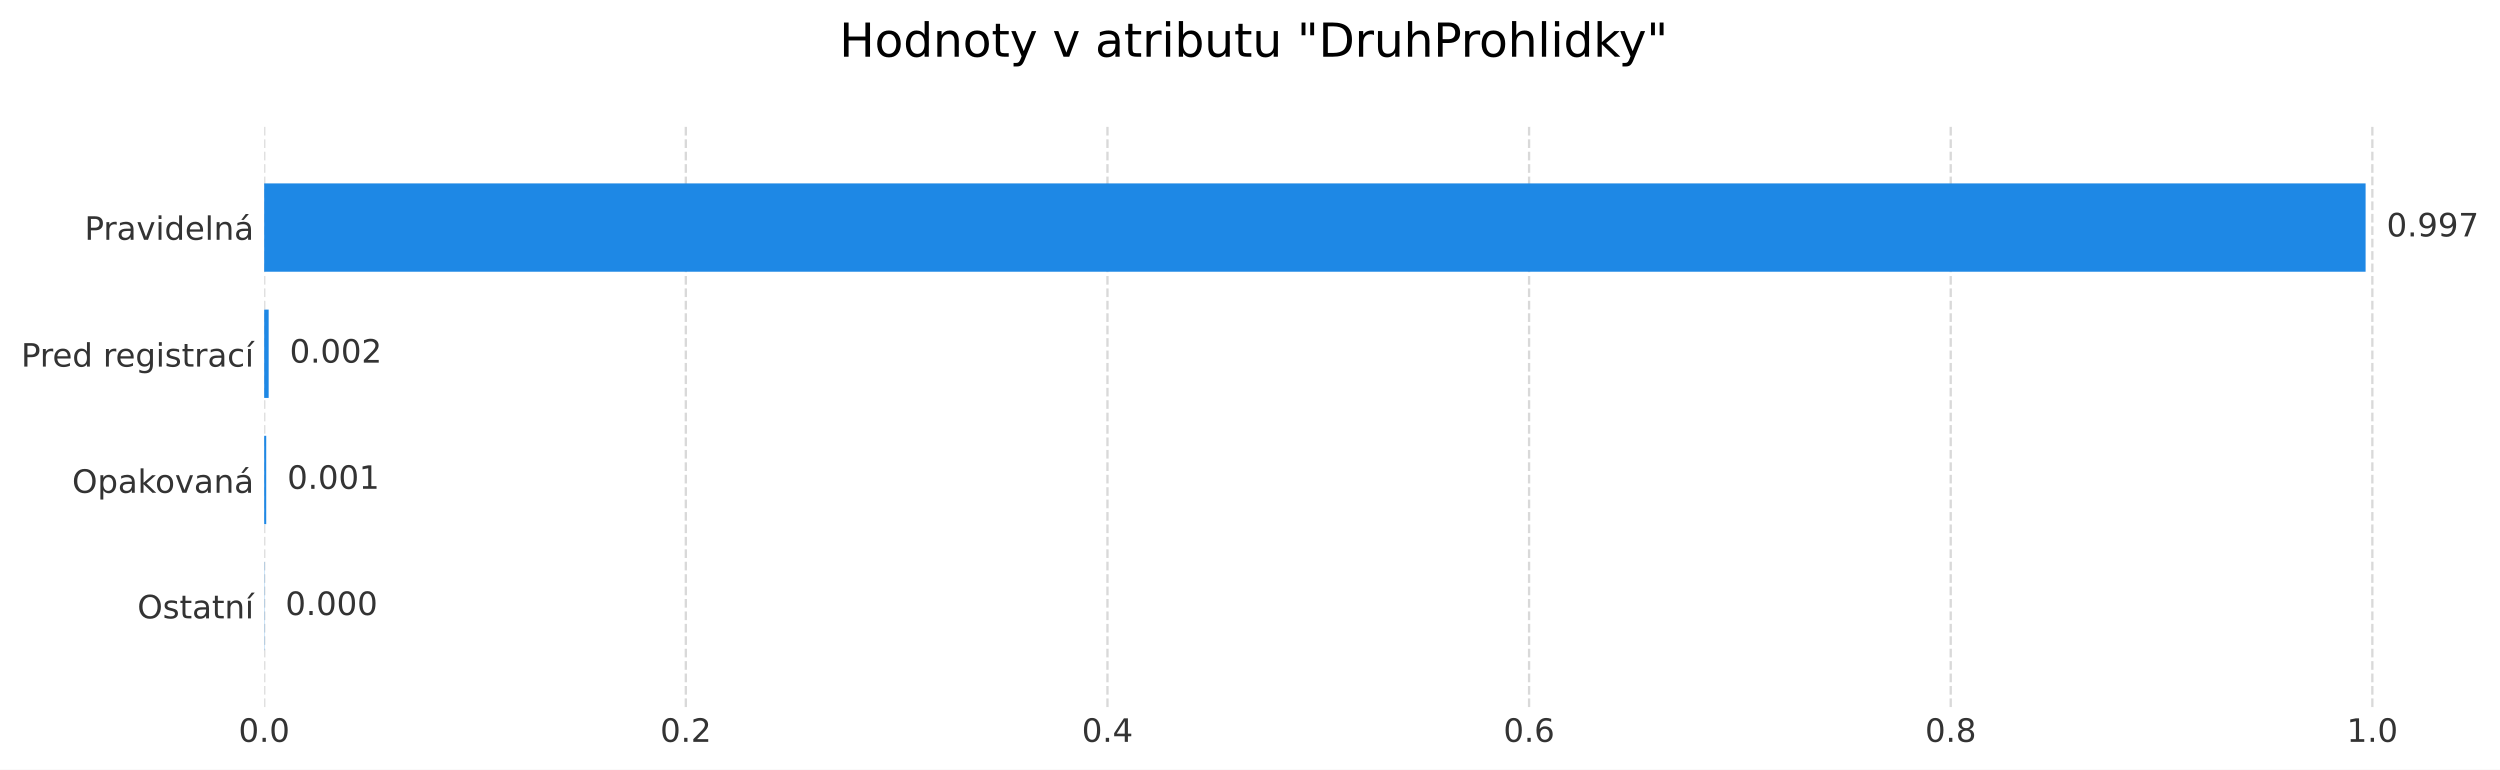
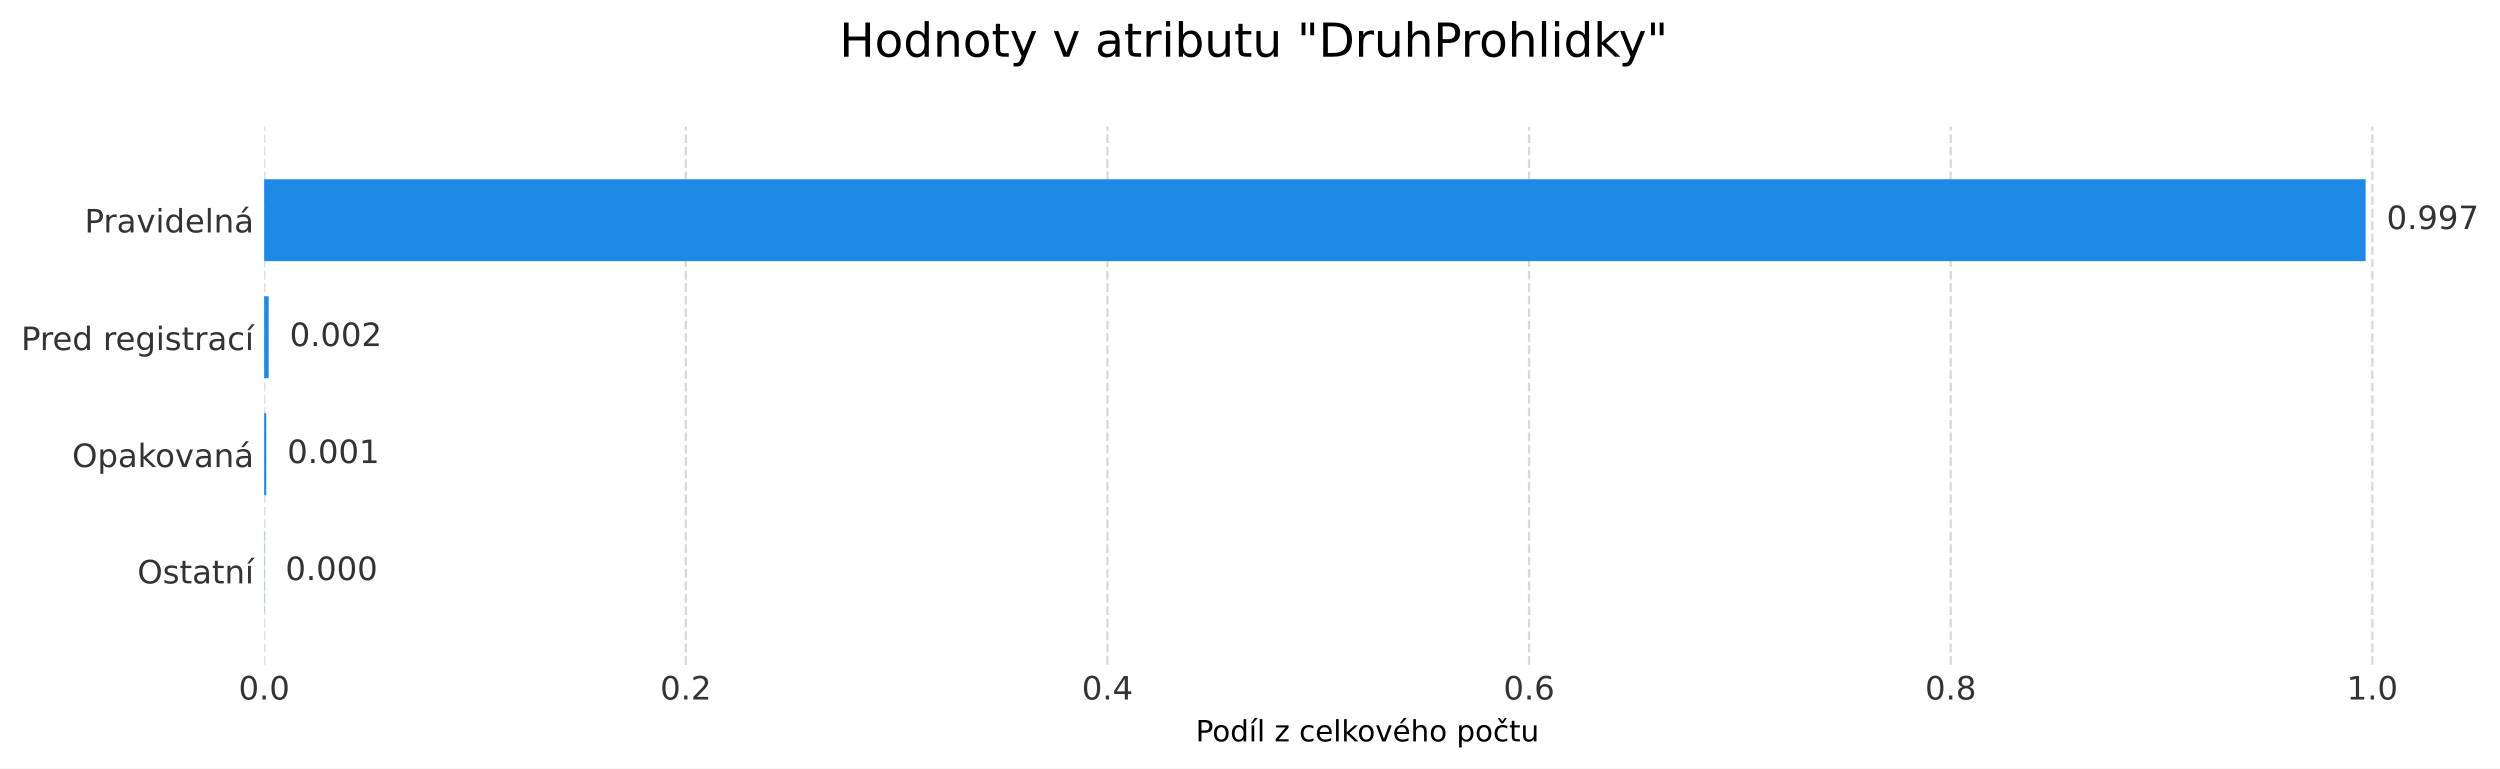
- <svg xmlns="http://www.w3.org/2000/svg" xmlns:xlink="http://www.w3.org/1999/xlink" width="853.149pt" height="262.646pt" viewBox="0 0 853.149 262.646" version="1.1">
+ <svg xmlns="http://www.w3.org/2000/svg" xmlns:xlink="http://www.w3.org/1999/xlink" width="853.149pt" height="262.284pt" viewBox="0 0 853.149 262.284" version="1.1">
  <defs>
    <style type="text/css">*{stroke-linejoin: round; stroke-linecap: butt}</style>
  </defs>
  <g id="figure_1">
    <g id="patch_1">
-       <path d="M 0 262.646  L 853.149 262.646  L 853.149 0  L 0 0  z " style="fill: #ffffff" />
+       <path d="M 0 262.284  L 853.149 262.284  L 853.149 0  L 0 0  z " style="fill: #ffffff" />
    </g>
    <g id="axes_1">
      <g id="patch_2">
-         <path d="M 90.154 241.3  L 843.143 241.3  L 843.143 43.2  L 90.154 43.2  z " style="fill: #ffffff" />
+         <path d="M 90.154 226.86  L 843.143 226.86  L 843.143 43.2  L 90.154 43.2  z " style="fill: #ffffff" />
      </g>
      <g id="matplotlib.axis_1">
        <g id="xtick_1">
          <g id="line2d_1">
-             <path d="M 90.154 241.3  L 90.154 43.2  " clip-path="url(#pbea51454e0)" style="fill: none; stroke-dasharray: 2.96,1.28; stroke-dashoffset: 0; stroke: #808080; stroke-opacity: 0.3; stroke-width: 0.8" />
+             <path d="M 90.154 226.86  L 90.154 43.2  " clip-path="url(#p4770d77931)" style="fill: none; stroke-dasharray: 2.96,1.28; stroke-dashoffset: 0; stroke: #808080; stroke-opacity: 0.3; stroke-width: 0.8" />
          </g>
          <g id="line2d_2" />
          <g id="text_1">
-             <g style="fill: #333333" transform="translate(81.40766 253.1583) scale(0.11 -0.11)">
+             <g style="fill: #333333" transform="translate(81.40766 238.7183) scale(0.11 -0.11)">
              <defs>
                <path id="DejaVuSans-30" d="M 2034 4250  Q 1547 4250 1301 3770  Q 1056 3291 1056 2328  Q 1056 1369 1301 889  Q 1547 409 2034 409  Q 2525 409 2770 889  Q 3016 1369 3016 2328  Q 3016 3291 2770 3770  Q 2525 4250 2034 4250  z M 2034 4750  Q 2819 4750 3233 4129  Q 3647 3509 3647 2328  Q 3647 1150 3233 529  Q 2819 -91 2034 -91  Q 1250 -91 836 529  Q 422 1150 422 2328  Q 422 3509 836 4129  Q 1250 4750 2034 4750  z " transform="scale(0.015625)" />
                <path id="DejaVuSans-2e" d="M 684 794  L 1344 794  L 1344 0  L 684 0  L 684 794  z " transform="scale(0.015625)" />
              </defs>
              <use xlink:href="#DejaVuSans-30" />
              <use xlink:href="#DejaVuSans-2e" transform="translate(63.62305 0)" />
              <use xlink:href="#DejaVuSans-30" transform="translate(95.41016 0)" />
            </g>
          </g>
        </g>
        <g id="xtick_2">
          <g id="line2d_3">
-             <path d="M 234.04 241.3  L 234.04 43.2  " clip-path="url(#pbea51454e0)" style="fill: none; stroke-dasharray: 2.96,1.28; stroke-dashoffset: 0; stroke: #808080; stroke-opacity: 0.3; stroke-width: 0.8" />
+             <path d="M 234.04 226.86  L 234.04 43.2  " clip-path="url(#p4770d77931)" style="fill: none; stroke-dasharray: 2.96,1.28; stroke-dashoffset: 0; stroke: #808080; stroke-opacity: 0.3; stroke-width: 0.8" />
          </g>
          <g id="line2d_4" />
          <g id="text_2">
-             <g style="fill: #333333" transform="translate(225.2935 253.1583) scale(0.11 -0.11)">
+             <g style="fill: #333333" transform="translate(225.2935 238.7183) scale(0.11 -0.11)">
              <defs>
                <path id="DejaVuSans-32" d="M 1228 531  L 3431 531  L 3431 0  L 469 0  L 469 531  Q 828 903 1448 1529  Q 2069 2156 2228 2338  Q 2531 2678 2651 2914  Q 2772 3150 2772 3378  Q 2772 3750 2511 3984  Q 2250 4219 1831 4219  Q 1534 4219 1204 4116  Q 875 4013 500 3803  L 500 4441  Q 881 4594 1212 4672  Q 1544 4750 1819 4750  Q 2544 4750 2975 4387  Q 3406 4025 3406 3419  Q 3406 3131 3298 2873  Q 3191 2616 2906 2266  Q 2828 2175 2409 1742  Q 1991 1309 1228 531  z " transform="scale(0.015625)" />
              </defs>
              <use xlink:href="#DejaVuSans-30" />
              <use xlink:href="#DejaVuSans-2e" transform="translate(63.62305 0)" />
              <use xlink:href="#DejaVuSans-32" transform="translate(95.41016 0)" />
            </g>
          </g>
        </g>
        <g id="xtick_3">
          <g id="line2d_5">
-             <path d="M 377.926 241.3  L 377.926 43.2  " clip-path="url(#pbea51454e0)" style="fill: none; stroke-dasharray: 2.96,1.28; stroke-dashoffset: 0; stroke: #808080; stroke-opacity: 0.3; stroke-width: 0.8" />
+             <path d="M 377.926 226.86  L 377.926 43.2  " clip-path="url(#p4770d77931)" style="fill: none; stroke-dasharray: 2.96,1.28; stroke-dashoffset: 0; stroke: #808080; stroke-opacity: 0.3; stroke-width: 0.8" />
          </g>
          <g id="line2d_6" />
          <g id="text_3">
-             <g style="fill: #333333" transform="translate(369.1793 253.1583) scale(0.11 -0.11)">
+             <g style="fill: #333333" transform="translate(369.1793 238.7183) scale(0.11 -0.11)">
              <defs>
                <path id="DejaVuSans-34" d="M 2419 4116  L 825 1625  L 2419 1625  L 2419 4116  z M 2253 4666  L 3047 4666  L 3047 1625  L 3713 1625  L 3713 1100  L 3047 1100  L 3047 0  L 2419 0  L 2419 1100  L 313 1100  L 313 1709  L 2253 4666  z " transform="scale(0.015625)" />
              </defs>
              <use xlink:href="#DejaVuSans-30" />
              <use xlink:href="#DejaVuSans-2e" transform="translate(63.62305 0)" />
              <use xlink:href="#DejaVuSans-34" transform="translate(95.41016 0)" />
            </g>
          </g>
        </g>
        <g id="xtick_4">
          <g id="line2d_7">
-             <path d="M 521.812 241.3  L 521.812 43.2  " clip-path="url(#pbea51454e0)" style="fill: none; stroke-dasharray: 2.96,1.28; stroke-dashoffset: 0; stroke: #808080; stroke-opacity: 0.3; stroke-width: 0.8" />
+             <path d="M 521.812 226.86  L 521.812 43.2  " clip-path="url(#p4770d77931)" style="fill: none; stroke-dasharray: 2.96,1.28; stroke-dashoffset: 0; stroke: #808080; stroke-opacity: 0.3; stroke-width: 0.8" />
          </g>
          <g id="line2d_8" />
          <g id="text_4">
-             <g style="fill: #333333" transform="translate(513.0651 253.1583) scale(0.11 -0.11)">
+             <g style="fill: #333333" transform="translate(513.0651 238.7183) scale(0.11 -0.11)">
              <defs>
                <path id="DejaVuSans-36" d="M 2113 2584  Q 1688 2584 1439 2293  Q 1191 2003 1191 1497  Q 1191 994 1439 701  Q 1688 409 2113 409  Q 2538 409 2786 701  Q 3034 994 3034 1497  Q 3034 2003 2786 2293  Q 2538 2584 2113 2584  z M 3366 4563  L 3366 3988  Q 3128 4100 2886 4159  Q 2644 4219 2406 4219  Q 1781 4219 1451 3797  Q 1122 3375 1075 2522  Q 1259 2794 1537 2939  Q 1816 3084 2150 3084  Q 2853 3084 3261 2657  Q 3669 2231 3669 1497  Q 3669 778 3244 343  Q 2819 -91 2113 -91  Q 1303 -91 875 529  Q 447 1150 447 2328  Q 447 3434 972 4092  Q 1497 4750 2381 4750  Q 2619 4750 2861 4703  Q 3103 4656 3366 4563  z " transform="scale(0.015625)" />
              </defs>
              <use xlink:href="#DejaVuSans-30" />
              <use xlink:href="#DejaVuSans-2e" transform="translate(63.62305 0)" />
              <use xlink:href="#DejaVuSans-36" transform="translate(95.41016 0)" />
            </g>
          </g>
        </g>
        <g id="xtick_5">
          <g id="line2d_9">
-             <path d="M 665.698 241.3  L 665.698 43.2  " clip-path="url(#pbea51454e0)" style="fill: none; stroke-dasharray: 2.96,1.28; stroke-dashoffset: 0; stroke: #808080; stroke-opacity: 0.3; stroke-width: 0.8" />
+             <path d="M 665.698 226.86  L 665.698 43.2  " clip-path="url(#p4770d77931)" style="fill: none; stroke-dasharray: 2.96,1.28; stroke-dashoffset: 0; stroke: #808080; stroke-opacity: 0.3; stroke-width: 0.8" />
          </g>
          <g id="line2d_10" />
          <g id="text_5">
-             <g style="fill: #333333" transform="translate(656.9509 253.1583) scale(0.11 -0.11)">
+             <g style="fill: #333333" transform="translate(656.9509 238.7183) scale(0.11 -0.11)">
              <defs>
                <path id="DejaVuSans-38" d="M 2034 2216  Q 1584 2216 1326 1975  Q 1069 1734 1069 1313  Q 1069 891 1326 650  Q 1584 409 2034 409  Q 2484 409 2743 651  Q 3003 894 3003 1313  Q 3003 1734 2745 1975  Q 2488 2216 2034 2216  z M 1403 2484  Q 997 2584 770 2862  Q 544 3141 544 3541  Q 544 4100 942 4425  Q 1341 4750 2034 4750  Q 2731 4750 3128 4425  Q 3525 4100 3525 3541  Q 3525 3141 3298 2862  Q 3072 2584 2669 2484  Q 3125 2378 3379 2068  Q 3634 1759 3634 1313  Q 3634 634 3220 271  Q 2806 -91 2034 -91  Q 1263 -91 848 271  Q 434 634 434 1313  Q 434 1759 690 2068  Q 947 2378 1403 2484  z M 1172 3481  Q 1172 3119 1398 2916  Q 1625 2713 2034 2713  Q 2441 2713 2670 2916  Q 2900 3119 2900 3481  Q 2900 3844 2670 4047  Q 2441 4250 2034 4250  Q 1625 4250 1398 4047  Q 1172 3844 1172 3481  z " transform="scale(0.015625)" />
              </defs>
              <use xlink:href="#DejaVuSans-30" />
              <use xlink:href="#DejaVuSans-2e" transform="translate(63.62305 0)" />
              <use xlink:href="#DejaVuSans-38" transform="translate(95.41016 0)" />
            </g>
          </g>
        </g>
        <g id="xtick_6">
          <g id="line2d_11">
-             <path d="M 809.583 241.3  L 809.583 43.2  " clip-path="url(#pbea51454e0)" style="fill: none; stroke-dasharray: 2.96,1.28; stroke-dashoffset: 0; stroke: #808080; stroke-opacity: 0.3; stroke-width: 0.8" />
+             <path d="M 809.583 226.86  L 809.583 43.2  " clip-path="url(#p4770d77931)" style="fill: none; stroke-dasharray: 2.96,1.28; stroke-dashoffset: 0; stroke: #808080; stroke-opacity: 0.3; stroke-width: 0.8" />
          </g>
          <g id="line2d_12" />
          <g id="text_6">
-             <g style="fill: #333333" transform="translate(800.8368 253.1583) scale(0.11 -0.11)">
+             <g style="fill: #333333" transform="translate(800.8368 238.7183) scale(0.11 -0.11)">
              <defs>
                <path id="DejaVuSans-31" d="M 794 531  L 1825 531  L 1825 4091  L 703 3866  L 703 4441  L 1819 4666  L 2450 4666  L 2450 531  L 3481 531  L 3481 0  L 794 0  L 794 531  z " transform="scale(0.015625)" />
              </defs>
              <use xlink:href="#DejaVuSans-31" />
              <use xlink:href="#DejaVuSans-2e" transform="translate(63.62305 0)" />
              <use xlink:href="#DejaVuSans-30" transform="translate(95.41016 0)" />
            </g>
+           </g>
+         </g>
+         <g id="text_7">
+           <g transform="translate(408.0479 253.0044) scale(0.1 -0.1)">
+             <defs>
+               <path id="DejaVuSans-50" d="M 1259 4147  L 1259 2394  L 2053 2394  Q 2494 2394 2734 2622  Q 2975 2850 2975 3272  Q 2975 3691 2734 3919  Q 2494 4147 2053 4147  L 1259 4147  z M 628 4666  L 2053 4666  Q 2838 4666 3239 4311  Q 3641 3956 3641 3272  Q 3641 2581 3239 2228  Q 2838 1875 2053 1875  L 1259 1875  L 1259 0  L 628 0  L 628 4666  z " transform="scale(0.015625)" />
+               <path id="DejaVuSans-6f" d="M 1959 3097  Q 1497 3097 1228 2736  Q 959 2375 959 1747  Q 959 1119 1226 758  Q 1494 397 1959 397  Q 2419 397 2687 759  Q 2956 1122 2956 1747  Q 2956 2369 2687 2733  Q 2419 3097 1959 3097  z M 1959 3584  Q 2709 3584 3137 3096  Q 3566 2609 3566 1747  Q 3566 888 3137 398  Q 2709 -91 1959 -91  Q 1206 -91 779 398  Q 353 888 353 1747  Q 353 2609 779 3096  Q 1206 3584 1959 3584  z " transform="scale(0.015625)" />
+               <path id="DejaVuSans-64" d="M 2906 2969  L 2906 4863  L 3481 4863  L 3481 0  L 2906 0  L 2906 525  Q 2725 213 2448 61  Q 2172 -91 1784 -91  Q 1150 -91 751 415  Q 353 922 353 1747  Q 353 2572 751 3078  Q 1150 3584 1784 3584  Q 2172 3584 2448 3432  Q 2725 3281 2906 2969  z M 947 1747  Q 947 1113 1208 752  Q 1469 391 1925 391  Q 2381 391 2643 752  Q 2906 1113 2906 1747  Q 2906 2381 2643 2742  Q 2381 3103 1925 3103  Q 1469 3103 1208 2742  Q 947 2381 947 1747  z " transform="scale(0.015625)" />
+               <path id="DejaVuSans-ed" d="M 1322 5119  L 1944 5119  L 926 3944  L 447 3944  L 1322 5119  z M 603 3500  L 1178 3500  L 1178 0  L 603 0  L 603 3500  z M 891 3584  L 891 3584  z " transform="scale(0.015625)" />
+               <path id="DejaVuSans-6c" d="M 603 4863  L 1178 4863  L 1178 0  L 603 0  L 603 4863  z " transform="scale(0.015625)" />
+               <path id="DejaVuSans-20" transform="scale(0.015625)" />
+               <path id="DejaVuSans-7a" d="M 353 3500  L 3084 3500  L 3084 2975  L 922 459  L 3084 459  L 3084 0  L 275 0  L 275 525  L 2438 3041  L 353 3041  L 353 3500  z " transform="scale(0.015625)" />
+               <path id="DejaVuSans-63" d="M 3122 3366  L 3122 2828  Q 2878 2963 2633 3030  Q 2388 3097 2138 3097  Q 1578 3097 1268 2742  Q 959 2388 959 1747  Q 959 1106 1268 751  Q 1578 397 2138 397  Q 2388 397 2633 464  Q 2878 531 3122 666  L 3122 134  Q 2881 22 2623 -34  Q 2366 -91 2075 -91  Q 1284 -91 818 406  Q 353 903 353 1747  Q 353 2603 823 3093  Q 1294 3584 2113 3584  Q 2378 3584 2631 3529  Q 2884 3475 3122 3366  z " transform="scale(0.015625)" />
+               <path id="DejaVuSans-65" d="M 3597 1894  L 3597 1613  L 953 1613  Q 991 1019 1311 708  Q 1631 397 2203 397  Q 2534 397 2845 478  Q 3156 559 3463 722  L 3463 178  Q 3153 47 2828 -22  Q 2503 -91 2169 -91  Q 1331 -91 842 396  Q 353 884 353 1716  Q 353 2575 817 3079  Q 1281 3584 2069 3584  Q 2775 3584 3186 3129  Q 3597 2675 3597 1894  z M 3022 2063  Q 3016 2534 2758 2815  Q 2500 3097 2075 3097  Q 1594 3097 1305 2825  Q 1016 2553 972 2059  L 3022 2063  z " transform="scale(0.015625)" />
+               <path id="DejaVuSans-6b" d="M 581 4863  L 1159 4863  L 1159 1991  L 2875 3500  L 3609 3500  L 1753 1863  L 3688 0  L 2938 0  L 1159 1709  L 1159 0  L 581 0  L 581 4863  z " transform="scale(0.015625)" />
+               <path id="DejaVuSans-76" d="M 191 3500  L 800 3500  L 1894 563  L 2988 3500  L 3597 3500  L 2284 0  L 1503 0  L 191 3500  z " transform="scale(0.015625)" />
+               <path id="DejaVuSans-e9" d="M 3597 1894  L 3597 1613  L 953 1613  Q 991 1019 1311 708  Q 1631 397 2203 397  Q 2534 397 2845 478  Q 3156 559 3463 722  L 3463 178  Q 3153 47 2828 -22  Q 2503 -91 2169 -91  Q 1331 -91 842 396  Q 353 884 353 1716  Q 353 2575 817 3079  Q 1281 3584 2069 3584  Q 2775 3584 3186 3129  Q 3597 2675 3597 1894  z M 3022 2063  Q 3016 2534 2758 2815  Q 2500 3097 2075 3097  Q 1594 3097 1305 2825  Q 1016 2553 972 2059  L 3022 2063  z M 2466 5119  L 3088 5119  L 2070 3944  L 1591 3944  L 2466 5119  z " transform="scale(0.015625)" />
+               <path id="DejaVuSans-68" d="M 3513 2113  L 3513 0  L 2938 0  L 2938 2094  Q 2938 2591 2744 2837  Q 2550 3084 2163 3084  Q 1697 3084 1428 2787  Q 1159 2491 1159 1978  L 1159 0  L 581 0  L 581 4863  L 1159 4863  L 1159 2956  Q 1366 3272 1645 3428  Q 1925 3584 2291 3584  Q 2894 3584 3203 3211  Q 3513 2838 3513 2113  z " transform="scale(0.015625)" />
+               <path id="DejaVuSans-70" d="M 1159 525  L 1159 -1331  L 581 -1331  L 581 3500  L 1159 3500  L 1159 2969  Q 1341 3281 1617 3432  Q 1894 3584 2278 3584  Q 2916 3584 3314 3078  Q 3713 2572 3713 1747  Q 3713 922 3314 415  Q 2916 -91 2278 -91  Q 1894 -91 1617 61  Q 1341 213 1159 525  z M 3116 1747  Q 3116 2381 2855 2742  Q 2594 3103 2138 3103  Q 1681 3103 1420 2742  Q 1159 2381 1159 1747  Q 1159 1113 1420 752  Q 1681 391 2138 391  Q 2594 391 2855 752  Q 3116 1113 3116 1747  z " transform="scale(0.015625)" />
+               <path id="DejaVuSans-10d" d="M 3122 3366  L 3122 2828  Q 2878 2963 2633 3030  Q 2388 3097 2138 3097  Q 1578 3097 1268 2742  Q 959 2388 959 1747  Q 959 1106 1268 751  Q 1578 397 2138 397  Q 2388 397 2633 464  Q 2878 531 3122 666  L 3122 134  Q 2881 22 2623 -34  Q 2366 -91 2075 -91  Q 1284 -91 818 406  Q 353 903 353 1747  Q 353 2603 823 3093  Q 1294 3584 2113 3584  Q 2378 3584 2631 3529  Q 2884 3475 3122 3366  z M 1801 3944  L 1035 5119  L 1470 5119  L 2032 4353  L 2595 5119  L 3029 5119  L 2263 3944  L 1801 3944  z " transform="scale(0.015625)" />
+               <path id="DejaVuSans-74" d="M 1172 4494  L 1172 3500  L 2356 3500  L 2356 3053  L 1172 3053  L 1172 1153  Q 1172 725 1289 603  Q 1406 481 1766 481  L 2356 481  L 2356 0  L 1766 0  Q 1100 0 847 248  Q 594 497 594 1153  L 594 3053  L 172 3053  L 172 3500  L 594 3500  L 594 4494  L 1172 4494  z " transform="scale(0.015625)" />
+               <path id="DejaVuSans-75" d="M 544 1381  L 544 3500  L 1119 3500  L 1119 1403  Q 1119 906 1312 657  Q 1506 409 1894 409  Q 2359 409 2629 706  Q 2900 1003 2900 1516  L 2900 3500  L 3475 3500  L 3475 0  L 2900 0  L 2900 538  Q 2691 219 2414 64  Q 2138 -91 1772 -91  Q 1169 -91 856 284  Q 544 659 544 1381  z M 1991 3584  L 1991 3584  z " transform="scale(0.015625)" />
+             </defs>
+             <use xlink:href="#DejaVuSans-50" />
+             <use xlink:href="#DejaVuSans-6f" transform="translate(56.67773 0)" />
+             <use xlink:href="#DejaVuSans-64" transform="translate(117.8594 0)" />
+             <use xlink:href="#DejaVuSans-ed" transform="translate(181.3359 0)" />
+             <use xlink:href="#DejaVuSans-6c" transform="translate(209.1191 0)" />
+             <use xlink:href="#DejaVuSans-20" transform="translate(236.9023 0)" />
+             <use xlink:href="#DejaVuSans-7a" transform="translate(268.6895 0)" />
+             <use xlink:href="#DejaVuSans-20" transform="translate(321.1797 0)" />
+             <use xlink:href="#DejaVuSans-63" transform="translate(352.9668 0)" />
+             <use xlink:href="#DejaVuSans-65" transform="translate(407.9473 0)" />
+             <use xlink:href="#DejaVuSans-6c" transform="translate(469.4707 0)" />
+             <use xlink:href="#DejaVuSans-6b" transform="translate(497.2539 0)" />
+             <use xlink:href="#DejaVuSans-6f" transform="translate(551.5391 0)" />
+             <use xlink:href="#DejaVuSans-76" transform="translate(612.7207 0)" />
+             <use xlink:href="#DejaVuSans-e9" transform="translate(671.9004 0)" />
+             <use xlink:href="#DejaVuSans-68" transform="translate(733.4238 0)" />
+             <use xlink:href="#DejaVuSans-6f" transform="translate(796.8027 0)" />
+             <use xlink:href="#DejaVuSans-20" transform="translate(857.9844 0)" />
+             <use xlink:href="#DejaVuSans-70" transform="translate(889.7715 0)" />
+             <use xlink:href="#DejaVuSans-6f" transform="translate(953.248 0)" />
+             <use xlink:href="#DejaVuSans-10d" transform="translate(1014.43 0)" />
+             <use xlink:href="#DejaVuSans-74" transform="translate(1069.41 0)" />
+             <use xlink:href="#DejaVuSans-75" transform="translate(1108.619 0)" />
          </g>
        </g>
      </g>
      <g id="matplotlib.axis_2">
        <g id="ytick_1">
          <g id="line2d_13" />
-           <g id="text_7">
-             <g style="fill: #333333" transform="translate(46.87219 211.027) scale(0.11 -0.11)">
+           <g id="text_8">
+             <g style="fill: #333333" transform="translate(46.87219 199.0983) scale(0.11 -0.11)">
              <defs>
                <path id="DejaVuSans-4f" d="M 2522 4238  Q 1834 4238 1429 3725  Q 1025 3213 1025 2328  Q 1025 1447 1429 934  Q 1834 422 2522 422  Q 3209 422 3611 934  Q 4013 1447 4013 2328  Q 4013 3213 3611 3725  Q 3209 4238 2522 4238  z M 2522 4750  Q 3503 4750 4090 4092  Q 4678 3434 4678 2328  Q 4678 1225 4090 567  Q 3503 -91 2522 -91  Q 1538 -91 948 565  Q 359 1222 359 2328  Q 359 3434 948 4092  Q 1538 4750 2522 4750  z " transform="scale(0.015625)" />
                <path id="DejaVuSans-73" d="M 2834 3397  L 2834 2853  Q 2591 2978 2328 3040  Q 2066 3103 1784 3103  Q 1356 3103 1142 2972  Q 928 2841 928 2578  Q 928 2378 1081 2264  Q 1234 2150 1697 2047  L 1894 2003  Q 2506 1872 2764 1633  Q 3022 1394 3022 966  Q 3022 478 2636 193  Q 2250 -91 1575 -91  Q 1294 -91 989 -36  Q 684 19 347 128  L 347 722  Q 666 556 975 473  Q 1284 391 1588 391  Q 1994 391 2212 530  Q 2431 669 2431 922  Q 2431 1156 2273 1281  Q 2116 1406 1581 1522  L 1381 1569  Q 847 1681 609 1914  Q 372 2147 372 2553  Q 372 3047 722 3315  Q 1072 3584 1716 3584  Q 2034 3584 2315 3537  Q 2597 3491 2834 3397  z " transform="scale(0.015625)" />
-                 <path id="DejaVuSans-74" d="M 1172 4494  L 1172 3500  L 2356 3500  L 2356 3053  L 1172 3053  L 1172 1153  Q 1172 725 1289 603  Q 1406 481 1766 481  L 2356 481  L 2356 0  L 1766 0  Q 1100 0 847 248  Q 594 497 594 1153  L 594 3053  L 172 3053  L 172 3500  L 594 3500  L 594 4494  L 1172 4494  z " transform="scale(0.015625)" />
                <path id="DejaVuSans-61" d="M 2194 1759  Q 1497 1759 1228 1600  Q 959 1441 959 1056  Q 959 750 1161 570  Q 1363 391 1709 391  Q 2188 391 2477 730  Q 2766 1069 2766 1631  L 2766 1759  L 2194 1759  z M 3341 1997  L 3341 0  L 2766 0  L 2766 531  Q 2569 213 2275 61  Q 1981 -91 1556 -91  Q 1019 -91 701 211  Q 384 513 384 1019  Q 384 1609 779 1909  Q 1175 2209 1959 2209  L 2766 2209  L 2766 2266  Q 2766 2663 2505 2880  Q 2244 3097 1772 3097  Q 1472 3097 1187 3025  Q 903 2953 641 2809  L 641 3341  Q 956 3463 1253 3523  Q 1550 3584 1831 3584  Q 2591 3584 2966 3190  Q 3341 2797 3341 1997  z " transform="scale(0.015625)" />
                <path id="DejaVuSans-6e" d="M 3513 2113  L 3513 0  L 2938 0  L 2938 2094  Q 2938 2591 2744 2837  Q 2550 3084 2163 3084  Q 1697 3084 1428 2787  Q 1159 2491 1159 1978  L 1159 0  L 581 0  L 581 3500  L 1159 3500  L 1159 2956  Q 1366 3272 1645 3428  Q 1925 3584 2291 3584  Q 2894 3584 3203 3211  Q 3513 2838 3513 2113  z " transform="scale(0.015625)" />
-                 <path id="DejaVuSans-ed" d="M 1322 5119  L 1944 5119  L 926 3944  L 447 3944  L 1322 5119  z M 603 3500  L 1178 3500  L 1178 0  L 603 0  L 603 3500  z M 891 3584  L 891 3584  z " transform="scale(0.015625)" />
              </defs>
              <use xlink:href="#DejaVuSans-4f" />
              <use xlink:href="#DejaVuSans-73" transform="translate(78.71094 0)" />
              <use xlink:href="#DejaVuSans-74" transform="translate(130.8105 0)" />
              <use xlink:href="#DejaVuSans-61" transform="translate(170.0195 0)" />
              <use xlink:href="#DejaVuSans-74" transform="translate(231.2988 0)" />
              <use xlink:href="#DejaVuSans-6e" transform="translate(270.5078 0)" />
              <use xlink:href="#DejaVuSans-ed" transform="translate(333.8867 0)" />
            </g>
          </g>
        </g>
        <g id="ytick_2">
          <g id="line2d_14" />
-           <g id="text_8">
-             <g style="fill: #333333" transform="translate(24.60578 168.1817) scale(0.11 -0.11)">
-               <defs>
-                 <path id="DejaVuSans-70" d="M 1159 525  L 1159 -1331  L 581 -1331  L 581 3500  L 1159 3500  L 1159 2969  Q 1341 3281 1617 3432  Q 1894 3584 2278 3584  Q 2916 3584 3314 3078  Q 3713 2572 3713 1747  Q 3713 922 3314 415  Q 2916 -91 2278 -91  Q 1894 -91 1617 61  Q 1341 213 1159 525  z M 3116 1747  Q 3116 2381 2855 2742  Q 2594 3103 2138 3103  Q 1681 3103 1420 2742  Q 1159 2381 1159 1747  Q 1159 1113 1420 752  Q 1681 391 2138 391  Q 2594 391 2855 752  Q 3116 1113 3116 1747  z " transform="scale(0.015625)" />
-                 <path id="DejaVuSans-6b" d="M 581 4863  L 1159 4863  L 1159 1991  L 2875 3500  L 3609 3500  L 1753 1863  L 3688 0  L 2938 0  L 1159 1709  L 1159 0  L 581 0  L 581 4863  z " transform="scale(0.015625)" />
-                 <path id="DejaVuSans-6f" d="M 1959 3097  Q 1497 3097 1228 2736  Q 959 2375 959 1747  Q 959 1119 1226 758  Q 1494 397 1959 397  Q 2419 397 2687 759  Q 2956 1122 2956 1747  Q 2956 2369 2687 2733  Q 2419 3097 1959 3097  z M 1959 3584  Q 2709 3584 3137 3096  Q 3566 2609 3566 1747  Q 3566 888 3137 398  Q 2709 -91 1959 -91  Q 1206 -91 779 398  Q 353 888 353 1747  Q 353 2609 779 3096  Q 1206 3584 1959 3584  z " transform="scale(0.015625)" />
-                 <path id="DejaVuSans-76" d="M 191 3500  L 800 3500  L 1894 563  L 2988 3500  L 3597 3500  L 2284 0  L 1503 0  L 191 3500  z " transform="scale(0.015625)" />
+           <g id="text_9">
+             <g style="fill: #333333" transform="translate(24.60578 159.3922) scale(0.11 -0.11)">
+               <defs>
                <path id="DejaVuSans-e1" d="M 2194 1759  Q 1497 1759 1228 1600  Q 959 1441 959 1056  Q 959 750 1161 570  Q 1363 391 1709 391  Q 2188 391 2477 730  Q 2766 1069 2766 1631  L 2766 1759  L 2194 1759  z M 3341 1997  L 3341 0  L 2766 0  L 2766 531  Q 2569 213 2275 61  Q 1981 -91 1556 -91  Q 1019 -91 701 211  Q 384 513 384 1019  Q 384 1609 779 1909  Q 1175 2209 1959 2209  L 2766 2209  L 2766 2266  Q 2766 2663 2505 2880  Q 2244 3097 1772 3097  Q 1472 3097 1187 3025  Q 903 2953 641 2809  L 641 3341  Q 956 3463 1253 3523  Q 1550 3584 1831 3584  Q 2591 3584 2966 3190  Q 3341 2797 3341 1997  z M 2290 5119  L 2912 5119  L 1894 3944  L 1415 3944  L 2290 5119  z " transform="scale(0.015625)" />
              </defs>
              <use xlink:href="#DejaVuSans-4f" />
              <use xlink:href="#DejaVuSans-70" transform="translate(78.71094 0)" />
              <use xlink:href="#DejaVuSans-61" transform="translate(142.1875 0)" />
              <use xlink:href="#DejaVuSans-6b" transform="translate(203.4668 0)" />
              <use xlink:href="#DejaVuSans-6f" transform="translate(257.752 0)" />
              <use xlink:href="#DejaVuSans-76" transform="translate(318.9336 0)" />
              <use xlink:href="#DejaVuSans-61" transform="translate(378.1133 0)" />
              <use xlink:href="#DejaVuSans-6e" transform="translate(439.3926 0)" />
              <use xlink:href="#DejaVuSans-e1" transform="translate(502.7715 0)" />
            </g>
          </g>
        </g>
        <g id="ytick_3">
          <g id="line2d_15" />
-           <g id="text_9">
-             <g style="fill: #333333" transform="translate(7.2 125.1165) scale(0.11 -0.11)">
-               <defs>
-                 <path id="DejaVuSans-50" d="M 1259 4147  L 1259 2394  L 2053 2394  Q 2494 2394 2734 2622  Q 2975 2850 2975 3272  Q 2975 3691 2734 3919  Q 2494 4147 2053 4147  L 1259 4147  z M 628 4666  L 2053 4666  Q 2838 4666 3239 4311  Q 3641 3956 3641 3272  Q 3641 2581 3239 2228  Q 2838 1875 2053 1875  L 1259 1875  L 1259 0  L 628 0  L 628 4666  z " transform="scale(0.015625)" />
+           <g id="text_10">
+             <g style="fill: #333333" transform="translate(7.2 119.4661) scale(0.11 -0.11)">
+               <defs>
                <path id="DejaVuSans-72" d="M 2631 2963  Q 2534 3019 2420 3045  Q 2306 3072 2169 3072  Q 1681 3072 1420 2755  Q 1159 2438 1159 1844  L 1159 0  L 581 0  L 581 3500  L 1159 3500  L 1159 2956  Q 1341 3275 1631 3429  Q 1922 3584 2338 3584  Q 2397 3584 2469 3576  Q 2541 3569 2628 3553  L 2631 2963  z " transform="scale(0.015625)" />
-                 <path id="DejaVuSans-65" d="M 3597 1894  L 3597 1613  L 953 1613  Q 991 1019 1311 708  Q 1631 397 2203 397  Q 2534 397 2845 478  Q 3156 559 3463 722  L 3463 178  Q 3153 47 2828 -22  Q 2503 -91 2169 -91  Q 1331 -91 842 396  Q 353 884 353 1716  Q 353 2575 817 3079  Q 1281 3584 2069 3584  Q 2775 3584 3186 3129  Q 3597 2675 3597 1894  z M 3022 2063  Q 3016 2534 2758 2815  Q 2500 3097 2075 3097  Q 1594 3097 1305 2825  Q 1016 2553 972 2059  L 3022 2063  z " transform="scale(0.015625)" />
-                 <path id="DejaVuSans-64" d="M 2906 2969  L 2906 4863  L 3481 4863  L 3481 0  L 2906 0  L 2906 525  Q 2725 213 2448 61  Q 2172 -91 1784 -91  Q 1150 -91 751 415  Q 353 922 353 1747  Q 353 2572 751 3078  Q 1150 3584 1784 3584  Q 2172 3584 2448 3432  Q 2725 3281 2906 2969  z M 947 1747  Q 947 1113 1208 752  Q 1469 391 1925 391  Q 2381 391 2643 752  Q 2906 1113 2906 1747  Q 2906 2381 2643 2742  Q 2381 3103 1925 3103  Q 1469 3103 1208 2742  Q 947 2381 947 1747  z " transform="scale(0.015625)" />
-                 <path id="DejaVuSans-20" transform="scale(0.015625)" />
                <path id="DejaVuSans-67" d="M 2906 1791  Q 2906 2416 2648 2759  Q 2391 3103 1925 3103  Q 1463 3103 1205 2759  Q 947 2416 947 1791  Q 947 1169 1205 825  Q 1463 481 1925 481  Q 2391 481 2648 825  Q 2906 1169 2906 1791  z M 3481 434  Q 3481 -459 3084 -895  Q 2688 -1331 1869 -1331  Q 1566 -1331 1297 -1286  Q 1028 -1241 775 -1147  L 775 -588  Q 1028 -725 1275 -790  Q 1522 -856 1778 -856  Q 2344 -856 2625 -561  Q 2906 -266 2906 331  L 2906 616  Q 2728 306 2450 153  Q 2172 0 1784 0  Q 1141 0 747 490  Q 353 981 353 1791  Q 353 2603 747 3093  Q 1141 3584 1784 3584  Q 2172 3584 2450 3431  Q 2728 3278 2906 2969  L 2906 3500  L 3481 3500  L 3481 434  z " transform="scale(0.015625)" />
                <path id="DejaVuSans-69" d="M 603 3500  L 1178 3500  L 1178 0  L 603 0  L 603 3500  z M 603 4863  L 1178 4863  L 1178 4134  L 603 4134  L 603 4863  z " transform="scale(0.015625)" />
-                 <path id="DejaVuSans-63" d="M 3122 3366  L 3122 2828  Q 2878 2963 2633 3030  Q 2388 3097 2138 3097  Q 1578 3097 1268 2742  Q 959 2388 959 1747  Q 959 1106 1268 751  Q 1578 397 2138 397  Q 2388 397 2633 464  Q 2878 531 3122 666  L 3122 134  Q 2881 22 2623 -34  Q 2366 -91 2075 -91  Q 1284 -91 818 406  Q 353 903 353 1747  Q 353 2603 823 3093  Q 1294 3584 2113 3584  Q 2378 3584 2631 3529  Q 2884 3475 3122 3366  z " transform="scale(0.015625)" />
              </defs>
              <use xlink:href="#DejaVuSans-50" />
              <use xlink:href="#DejaVuSans-72" transform="translate(58.55273 0)" />
              <use xlink:href="#DejaVuSans-65" transform="translate(97.41602 0)" />
              <use xlink:href="#DejaVuSans-64" transform="translate(158.9395 0)" />
              <use xlink:href="#DejaVuSans-20" transform="translate(222.416 0)" />
              <use xlink:href="#DejaVuSans-72" transform="translate(254.2031 0)" />
              <use xlink:href="#DejaVuSans-65" transform="translate(293.0664 0)" />
              <use xlink:href="#DejaVuSans-67" transform="translate(354.5898 0)" />
              <use xlink:href="#DejaVuSans-69" transform="translate(418.0664 0)" />
              <use xlink:href="#DejaVuSans-73" transform="translate(445.8496 0)" />
              <use xlink:href="#DejaVuSans-74" transform="translate(497.9492 0)" />
              <use xlink:href="#DejaVuSans-72" transform="translate(537.1582 0)" />
              <use xlink:href="#DejaVuSans-61" transform="translate(578.2715 0)" />
              <use xlink:href="#DejaVuSans-63" transform="translate(639.5508 0)" />
              <use xlink:href="#DejaVuSans-ed" transform="translate(694.5312 0)" />
            </g>
          </g>
        </g>
        <g id="ytick_4">
          <g id="line2d_16" />
-           <g id="text_10">
-             <g style="fill: #333333" transform="translate(28.86484 81.83132) scale(0.11 -0.11)">
-               <defs>
-                 <path id="DejaVuSans-6c" d="M 603 4863  L 1178 4863  L 1178 0  L 603 0  L 603 4863  z " transform="scale(0.015625)" />
-               </defs>
+           <g id="text_11">
+             <g style="fill: #333333" transform="translate(28.86484 79.32001) scale(0.11 -0.11)">
              <use xlink:href="#DejaVuSans-50" />
              <use xlink:href="#DejaVuSans-72" transform="translate(58.55273 0)" />
              <use xlink:href="#DejaVuSans-61" transform="translate(99.66602 0)" />
              <use xlink:href="#DejaVuSans-76" transform="translate(160.9453 0)" />
              <use xlink:href="#DejaVuSans-69" transform="translate(220.125 0)" />
              <use xlink:href="#DejaVuSans-64" transform="translate(247.9082 0)" />
              <use xlink:href="#DejaVuSans-65" transform="translate(311.3848 0)" />
              <use xlink:href="#DejaVuSans-6c" transform="translate(372.9082 0)" />
              <use xlink:href="#DejaVuSans-6e" transform="translate(400.6914 0)" />
              <use xlink:href="#DejaVuSans-e1" transform="translate(464.0703 0)" />
            </g>
          </g>
        </g>
      </g>
      <g id="patch_3">
-         <path d="M 90.154 221.921  L 90.223 221.921  L 90.223 191.775  L 90.154 191.775  z " clip-path="url(#pbea51454e0)" style="fill: #1e88e5" />
+         <path d="M 90.154 208.893  L 90.223 208.893  L 90.223 180.945  L 90.154 180.945  z " clip-path="url(#p4770d77931)" style="fill: #1e88e5" />
      </g>
      <g id="patch_4">
-         <path d="M 90.154 178.855  L 90.852 178.855  L 90.852 148.71  L 90.154 148.71  z " clip-path="url(#pbea51454e0)" style="fill: #1e88e5" />
+         <path d="M 90.154 168.967  L 90.852 168.967  L 90.852 141.019  L 90.154 141.019  z " clip-path="url(#p4770d77931)" style="fill: #1e88e5" />
      </g>
      <g id="patch_5">
-         <path d="M 90.154 135.79  L 91.686 135.79  L 91.686 105.645  L 90.154 105.645  z " clip-path="url(#pbea51454e0)" style="fill: #1e88e5" />
+         <path d="M 90.154 129.041  L 91.686 129.041  L 91.686 101.093  L 90.154 101.093  z " clip-path="url(#p4770d77931)" style="fill: #1e88e5" />
      </g>
      <g id="patch_6">
-         <path d="M 90.154 92.725  L 807.286 92.725  L 807.286 62.579  L 90.154 62.579  z " clip-path="url(#pbea51454e0)" style="fill: #1e88e5" />
-       </g>
-       <g id="text_11">
-         <g style="fill: #333333" transform="translate(97.39405 209.8831) scale(0.11 -0.11)">
+         <path d="M 90.154 89.115  L 807.286 89.115  L 807.286 61.167  L 90.154 61.167  z " clip-path="url(#p4770d77931)" style="fill: #1e88e5" />
+       </g>
+       <g id="text_12">
+         <g style="fill: #333333" transform="translate(97.39405 197.9544) scale(0.11 -0.11)">
          <use xlink:href="#DejaVuSans-30" />
          <use xlink:href="#DejaVuSans-2e" transform="translate(63.62305 0)" />
          <use xlink:href="#DejaVuSans-30" transform="translate(95.41016 0)" />
          <use xlink:href="#DejaVuSans-30" transform="translate(159.0332 0)" />
          <use xlink:href="#DejaVuSans-30" transform="translate(222.6562 0)" />
        </g>
      </g>
-       <g id="text_12">
-         <g style="fill: #333333" transform="translate(98.02318 166.8179) scale(0.11 -0.11)">
+       <g id="text_13">
+         <g style="fill: #333333" transform="translate(98.02318 158.0284) scale(0.11 -0.11)">
          <use xlink:href="#DejaVuSans-30" />
          <use xlink:href="#DejaVuSans-2e" transform="translate(63.62305 0)" />
          <use xlink:href="#DejaVuSans-30" transform="translate(95.41016 0)" />
          <use xlink:href="#DejaVuSans-30" transform="translate(159.0332 0)" />
          <use xlink:href="#DejaVuSans-31" transform="translate(222.6562 0)" />
        </g>
      </g>
-       <g id="text_13">
-         <g style="fill: #333333" transform="translate(98.85698 123.7527) scale(0.11 -0.11)">
+       <g id="text_14">
+         <g style="fill: #333333" transform="translate(98.85698 118.1023) scale(0.11 -0.11)">
          <use xlink:href="#DejaVuSans-30" />
          <use xlink:href="#DejaVuSans-2e" transform="translate(63.62305 0)" />
          <use xlink:href="#DejaVuSans-30" transform="translate(95.41016 0)" />
          <use xlink:href="#DejaVuSans-30" transform="translate(159.0332 0)" />
          <use xlink:href="#DejaVuSans-32" transform="translate(222.6562 0)" />
        </g>
      </g>
-       <g id="text_14">
-         <g style="fill: #333333" transform="translate(814.4577 80.68749) scale(0.11 -0.11)">
+       <g id="text_15">
+         <g style="fill: #333333" transform="translate(814.4577 78.17618) scale(0.11 -0.11)">
          <defs>
            <path id="DejaVuSans-39" d="M 703 97  L 703 672  Q 941 559 1184 500  Q 1428 441 1663 441  Q 2288 441 2617 861  Q 2947 1281 2994 2138  Q 2813 1869 2534 1725  Q 2256 1581 1919 1581  Q 1219 1581 811 2004  Q 403 2428 403 3163  Q 403 3881 828 4315  Q 1253 4750 1959 4750  Q 2769 4750 3195 4129  Q 3622 3509 3622 2328  Q 3622 1225 3098 567  Q 2575 -91 1691 -91  Q 1453 -91 1209 -44  Q 966 3 703 97  z M 1959 2075  Q 2384 2075 2632 2365  Q 2881 2656 2881 3163  Q 2881 3666 2632 3958  Q 2384 4250 1959 4250  Q 1534 4250 1286 3958  Q 1038 3666 1038 3163  Q 1038 2656 1286 2365  Q 1534 2075 1959 2075  z " transform="scale(0.015625)" />
            <path id="DejaVuSans-37" d="M 525 4666  L 3525 4666  L 3525 4397  L 1831 0  L 1172 0  L 2766 4134  L 525 4134  L 525 4666  z " transform="scale(0.015625)" />
          </defs>
          <use xlink:href="#DejaVuSans-30" />
          <use xlink:href="#DejaVuSans-2e" transform="translate(63.62305 0)" />
          <use xlink:href="#DejaVuSans-39" transform="translate(95.41016 0)" />
          <use xlink:href="#DejaVuSans-39" transform="translate(159.0332 0)" />
          <use xlink:href="#DejaVuSans-37" transform="translate(222.6562 0)" />
        </g>
      </g>
    </g>
-     <g id="text_15">
+     <g id="text_16">
      <g transform="translate(286.4431 19.3575) scale(0.16 -0.16)">
        <defs>
          <path id="DejaVuSans-48" d="M 628 4666  L 1259 4666  L 1259 2753  L 3553 2753  L 3553 4666  L 4184 4666  L 4184 0  L 3553 0  L 3553 2222  L 1259 2222  L 1259 0  L 628 0  L 628 4666  z " transform="scale(0.015625)" />
          <path id="DejaVuSans-79" d="M 2059 -325  Q 1816 -950 1584 -1140  Q 1353 -1331 966 -1331  L 506 -1331  L 506 -850  L 844 -850  Q 1081 -850 1212 -737  Q 1344 -625 1503 -206  L 1606 56  L 191 3500  L 800 3500  L 1894 763  L 2988 3500  L 3597 3500  L 2059 -325  z " transform="scale(0.015625)" />
          <path id="DejaVuSans-62" d="M 3116 1747  Q 3116 2381 2855 2742  Q 2594 3103 2138 3103  Q 1681 3103 1420 2742  Q 1159 2381 1159 1747  Q 1159 1113 1420 752  Q 1681 391 2138 391  Q 2594 391 2855 752  Q 3116 1113 3116 1747  z M 1159 2969  Q 1341 3281 1617 3432  Q 1894 3584 2278 3584  Q 2916 3584 3314 3078  Q 3713 2572 3713 1747  Q 3713 922 3314 415  Q 2916 -91 2278 -91  Q 1894 -91 1617 61  Q 1341 213 1159 525  L 1159 0  L 581 0  L 581 4863  L 1159 4863  L 1159 2969  z " transform="scale(0.015625)" />
-           <path id="DejaVuSans-75" d="M 544 1381  L 544 3500  L 1119 3500  L 1119 1403  Q 1119 906 1312 657  Q 1506 409 1894 409  Q 2359 409 2629 706  Q 2900 1003 2900 1516  L 2900 3500  L 3475 3500  L 3475 0  L 2900 0  L 2900 538  Q 2691 219 2414 64  Q 2138 -91 1772 -91  Q 1169 -91 856 284  Q 544 659 544 1381  z M 1991 3584  L 1991 3584  z " transform="scale(0.015625)" />
          <path id="DejaVuSans-22" d="M 1147 4666  L 1147 2931  L 616 2931  L 616 4666  L 1147 4666  z M 2328 4666  L 2328 2931  L 1797 2931  L 1797 4666  L 2328 4666  z " transform="scale(0.015625)" />
          <path id="DejaVuSans-44" d="M 1259 4147  L 1259 519  L 2022 519  Q 2988 519 3436 956  Q 3884 1394 3884 2338  Q 3884 3275 3436 3711  Q 2988 4147 2022 4147  L 1259 4147  z M 628 4666  L 1925 4666  Q 3281 4666 3915 4102  Q 4550 3538 4550 2338  Q 4550 1131 3912 565  Q 3275 0 1925 0  L 628 0  L 628 4666  z " transform="scale(0.015625)" />
-           <path id="DejaVuSans-68" d="M 3513 2113  L 3513 0  L 2938 0  L 2938 2094  Q 2938 2591 2744 2837  Q 2550 3084 2163 3084  Q 1697 3084 1428 2787  Q 1159 2491 1159 1978  L 1159 0  L 581 0  L 581 4863  L 1159 4863  L 1159 2956  Q 1366 3272 1645 3428  Q 1925 3584 2291 3584  Q 2894 3584 3203 3211  Q 3513 2838 3513 2113  z " transform="scale(0.015625)" />
        </defs>
        <use xlink:href="#DejaVuSans-48" />
        <use xlink:href="#DejaVuSans-6f" transform="translate(75.19531 0)" />
        <use xlink:href="#DejaVuSans-64" transform="translate(136.377 0)" />
        <use xlink:href="#DejaVuSans-6e" transform="translate(199.8535 0)" />
        <use xlink:href="#DejaVuSans-6f" transform="translate(263.2324 0)" />
        <use xlink:href="#DejaVuSans-74" transform="translate(324.4141 0)" />
        <use xlink:href="#DejaVuSans-79" transform="translate(363.623 0)" />
        <use xlink:href="#DejaVuSans-20" transform="translate(422.8027 0)" />
        <use xlink:href="#DejaVuSans-76" transform="translate(454.5898 0)" />
        <use xlink:href="#DejaVuSans-20" transform="translate(513.7695 0)" />
        <use xlink:href="#DejaVuSans-61" transform="translate(545.5566 0)" />
        <use xlink:href="#DejaVuSans-74" transform="translate(606.8359 0)" />
        <use xlink:href="#DejaVuSans-72" transform="translate(646.0449 0)" />
        <use xlink:href="#DejaVuSans-69" transform="translate(687.1582 0)" />
        <use xlink:href="#DejaVuSans-62" transform="translate(714.9414 0)" />
        <use xlink:href="#DejaVuSans-75" transform="translate(778.418 0)" />
        <use xlink:href="#DejaVuSans-74" transform="translate(841.7969 0)" />
        <use xlink:href="#DejaVuSans-75" transform="translate(881.0059 0)" />
        <use xlink:href="#DejaVuSans-20" transform="translate(944.3848 0)" />
        <use xlink:href="#DejaVuSans-22" transform="translate(976.1719 0)" />
        <use xlink:href="#DejaVuSans-44" transform="translate(1022.168 0)" />
        <use xlink:href="#DejaVuSans-72" transform="translate(1099.17 0)" />
        <use xlink:href="#DejaVuSans-75" transform="translate(1140.283 0)" />
        <use xlink:href="#DejaVuSans-68" transform="translate(1203.662 0)" />
        <use xlink:href="#DejaVuSans-50" transform="translate(1267.041 0)" />
        <use xlink:href="#DejaVuSans-72" transform="translate(1325.594 0)" />
        <use xlink:href="#DejaVuSans-6f" transform="translate(1364.457 0)" />
        <use xlink:href="#DejaVuSans-68" transform="translate(1425.639 0)" />
        <use xlink:href="#DejaVuSans-6c" transform="translate(1489.018 0)" />
        <use xlink:href="#DejaVuSans-69" transform="translate(1516.801 0)" />
        <use xlink:href="#DejaVuSans-64" transform="translate(1544.584 0)" />
        <use xlink:href="#DejaVuSans-6b" transform="translate(1608.061 0)" />
        <use xlink:href="#DejaVuSans-79" transform="translate(1662.346 0)" />
        <use xlink:href="#DejaVuSans-22" transform="translate(1721.525 0)" />
      </g>
    </g>
  </g>
  <defs>
-     <clipPath id="pbea51454e0">
-       <rect x="90.154" y="43.2" width="752.989" height="198.1" />
+     <clipPath id="p4770d77931">
+       <rect x="90.154" y="43.2" width="752.989" height="183.66" />
    </clipPath>
  </defs>
</svg>
